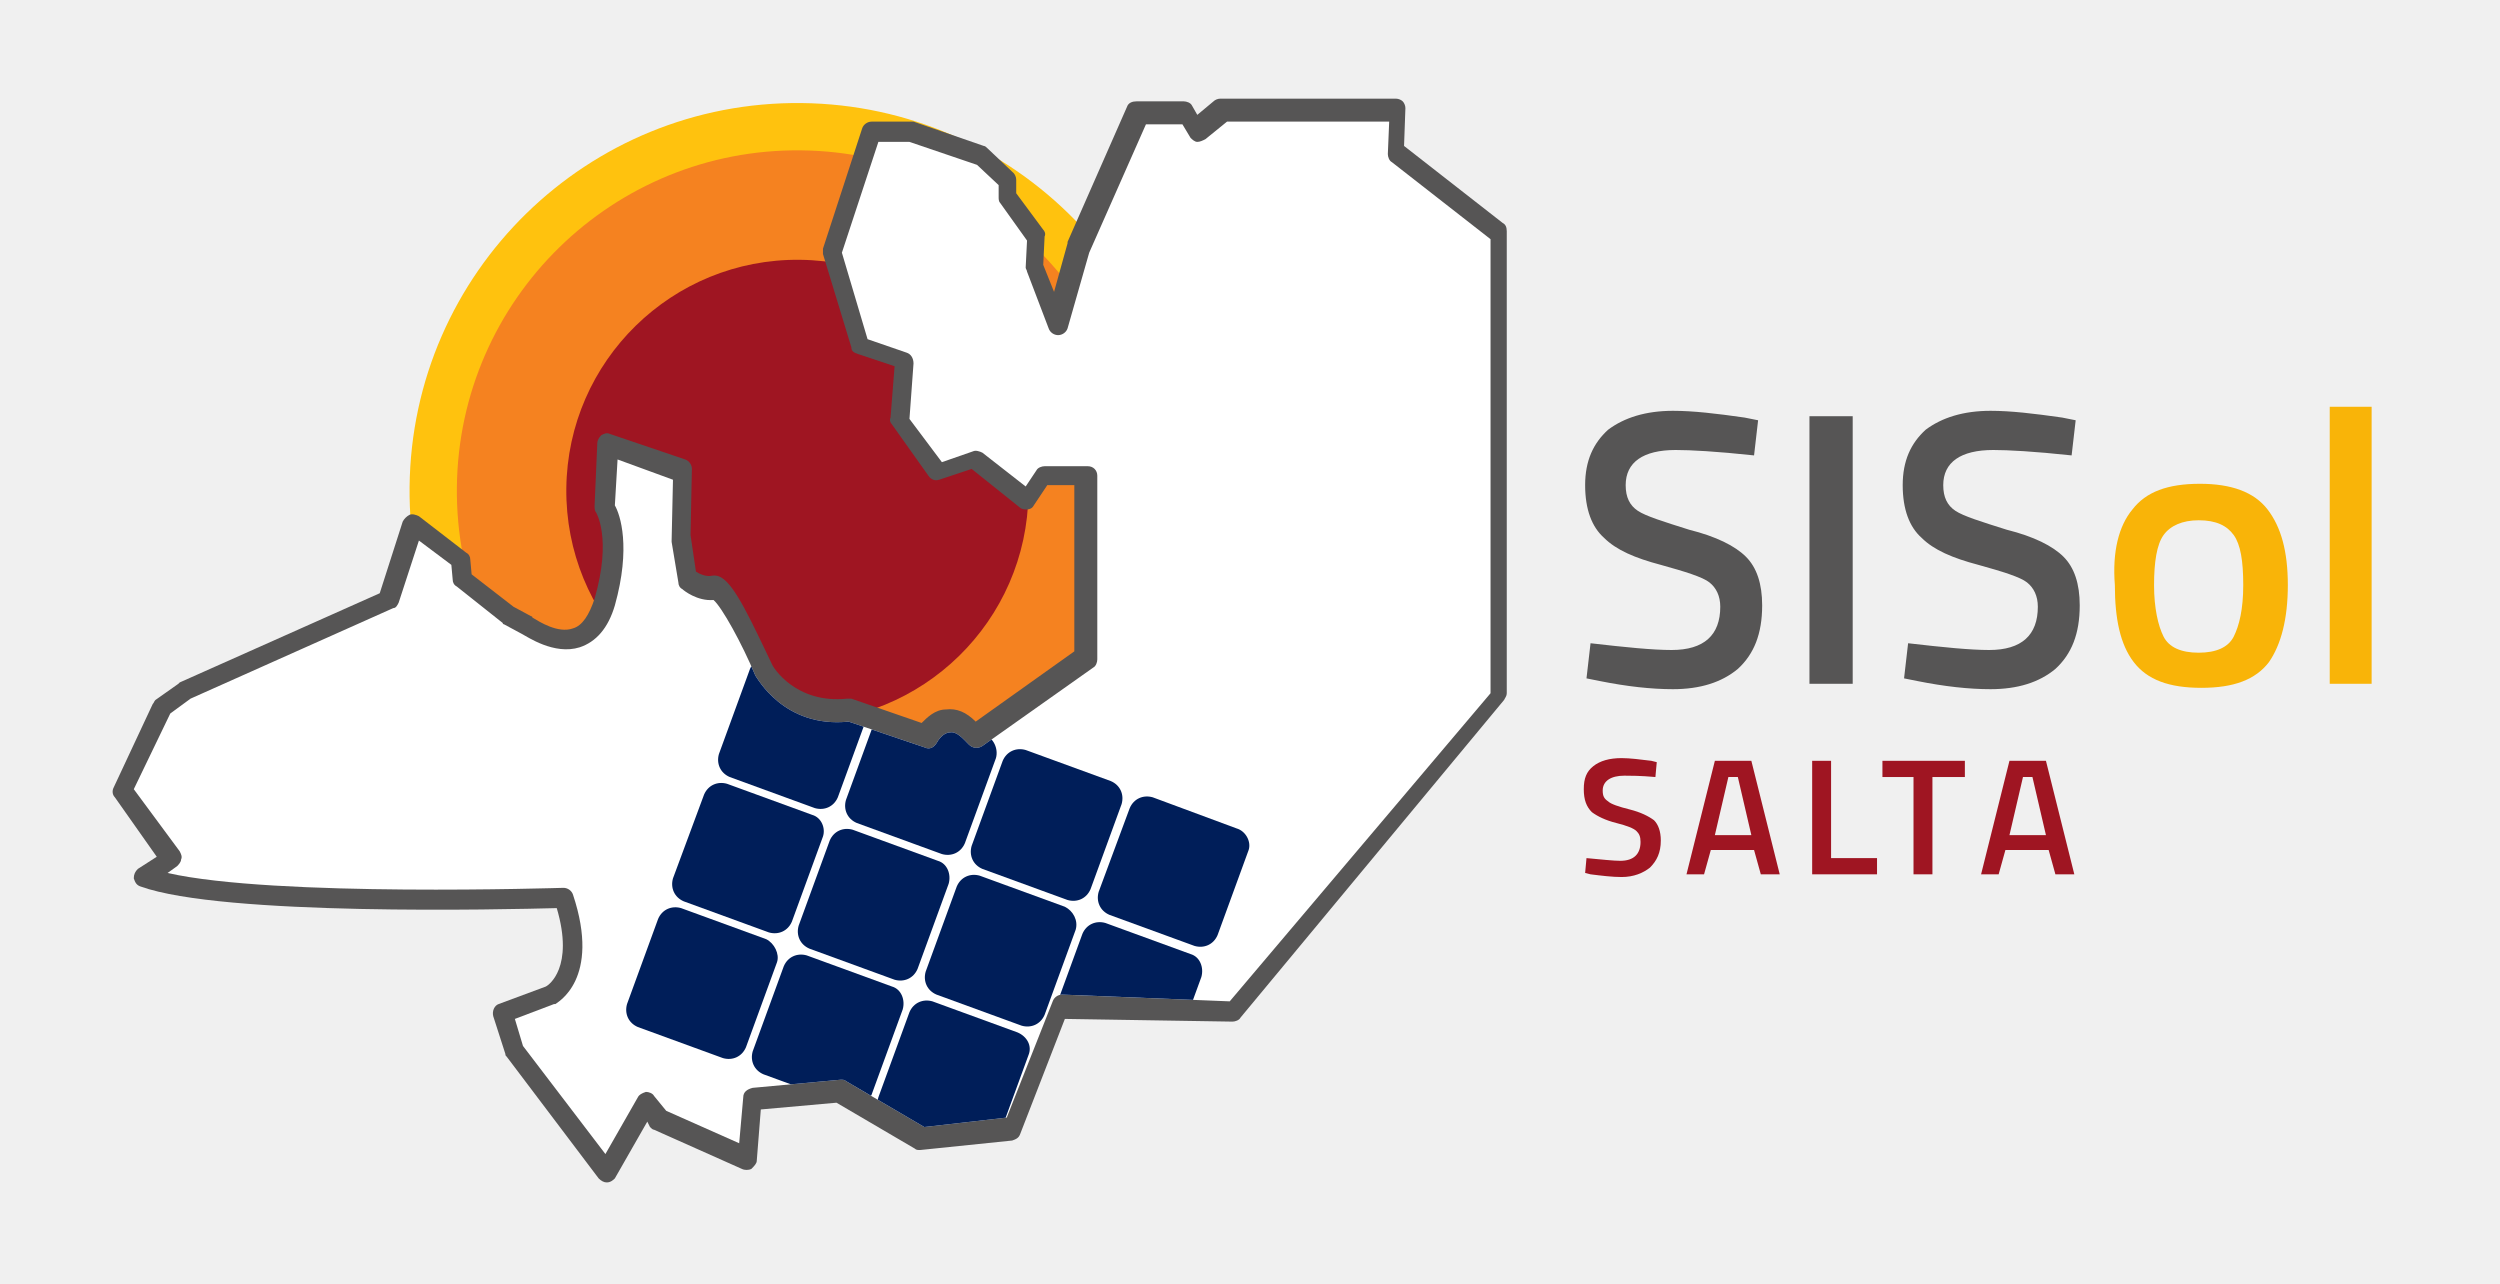
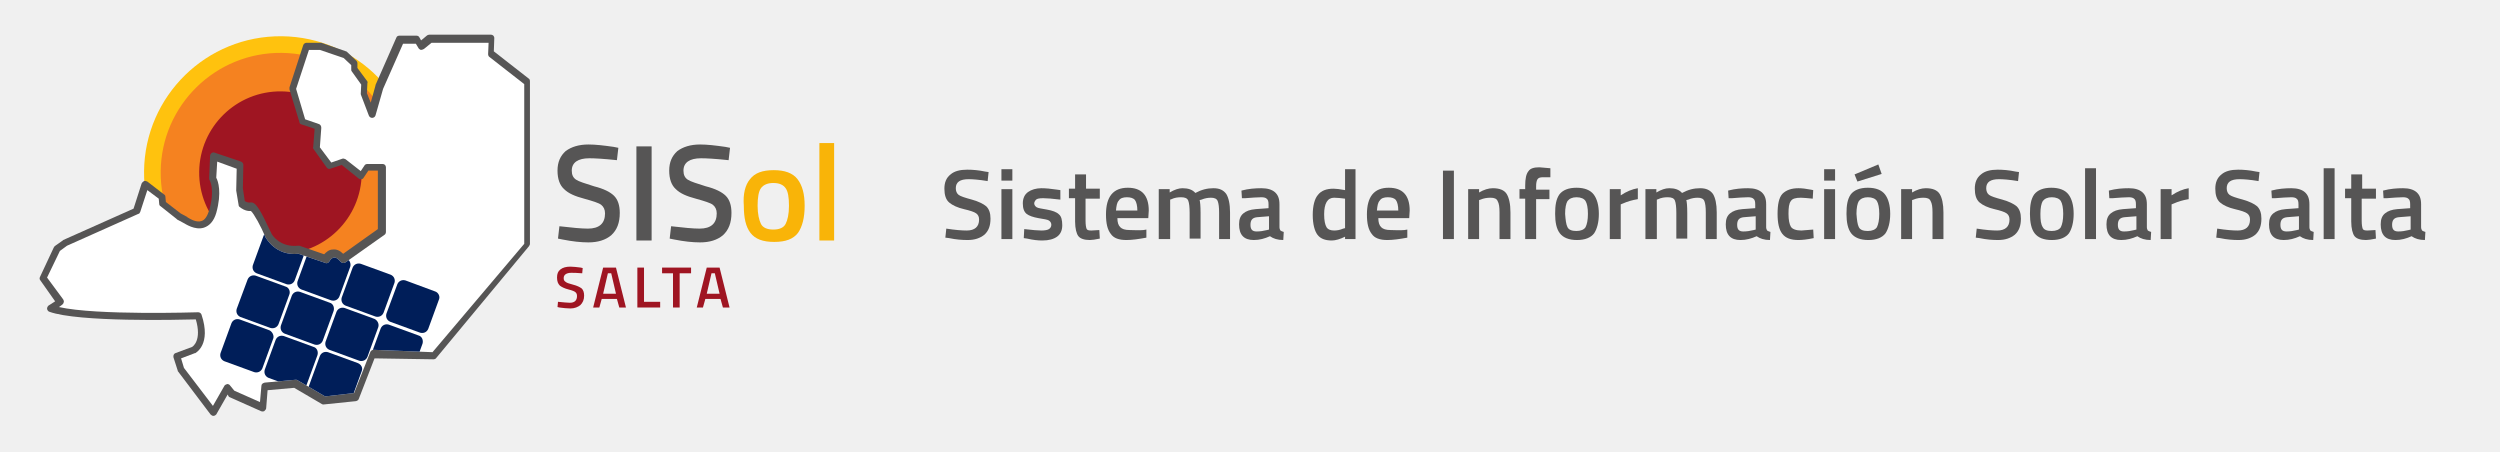
- <svg xmlns="http://www.w3.org/2000/svg" xmlns:xlink="http://www.w3.org/1999/xlink" version="1.1" id="Layer_1" x="0px" y="0px" viewBox="0 0 185 95" style="enable-background:new 0 0 185 95;" xml:space="preserve">
+ <svg xmlns="http://www.w3.org/2000/svg" xmlns:xlink="http://www.w3.org/1999/xlink" version="1.1" id="Layer_1" x="0px" y="0px" viewBox="0 0 526 95" style="enable-background:new 0 0 526 95;" xml:space="preserve">
  <g>
    <g>
      <g>
        <ellipse transform="matrix(1.097662e-002 -0.9999 0.9999 1.097662e-002 22.0623 94.9187)" style="fill:#FFC20E;" cx="59" cy="36.3" rx="28.7" ry="28.7" />
        <ellipse transform="matrix(1.097662e-002 -0.9999 0.9999 1.097662e-002 22.0623 94.9187)" style="fill:#F58220;" cx="59" cy="36.3" rx="25.2" ry="25.2" />
        <ellipse transform="matrix(1.097662e-002 -0.9999 0.9999 1.097662e-002 22.0623 94.9187)" style="fill:#9F1522;" cx="59" cy="36.3" rx="17.1" ry="17.1" />
      </g>
      <path style="fill:#565555;" d="M44.9,87.5c-0.2,0-0.4-0.1-0.6-0.3l-6.8-9c-0.1-0.1-0.1-0.1-0.1-0.2l-0.9-2.8    c-0.1-0.4,0.1-0.8,0.4-0.9l3.5-1.3c0.2-0.1,2.1-1.4,0.8-5.8c-3.8,0.1-24.7,0.6-30.8-1.6c-0.3-0.1-0.4-0.3-0.5-0.6    c0-0.3,0.1-0.5,0.3-0.7l1.4-0.9L8.5,59c-0.2-0.2-0.2-0.5-0.1-0.7l2.9-6.2c0.1-0.1,0.1-0.2,0.2-0.3l1.7-1.2c0,0,0.1-0.1,0.1-0.1    l14.8-6.6l1.7-5.3c0.1-0.2,0.3-0.4,0.5-0.5c0.2-0.1,0.5,0,0.7,0.1l3.5,2.7c0.2,0.1,0.3,0.3,0.3,0.5l0.1,1.1l3.1,2.4l1.3,0.7    c0,0,0.1,0,0.1,0.1c0.5,0.3,1.9,1.2,3,0.8c0.7-0.2,1.2-1,1.6-2.2c1.3-4.5,0.1-6.4,0.1-6.4c-0.1-0.1-0.1-0.3-0.1-0.5l0.2-4.6    c0-0.2,0.1-0.4,0.3-0.6c0.2-0.1,0.4-0.2,0.6-0.1l5.6,1.9c0.3,0.1,0.5,0.4,0.5,0.7l-0.1,4.9l0.4,2.7c0.3,0.2,0.8,0.4,1.2,0.3    c0.7-0.1,1.4,0.4,2.9,3.4c0.7,1.4,1.4,2.9,1.5,3.1c0.1,0.3,1.8,3,5.6,2.6c0.1,0,0.2,0,0.3,0l5.2,1.8c0.4-0.4,1-1,1.8-1    c0.8-0.1,1.5,0.2,2.2,0.9l7.3-5.2V35.9h-2l-1,1.5c-0.1,0.2-0.3,0.3-0.5,0.3c-0.2,0-0.4,0-0.6-0.2l-3.5-2.8l-2.4,0.8    c-0.3,0.1-0.6,0-0.8-0.3L66,31.4c-0.1-0.1-0.2-0.3-0.1-0.5l0.3-3.8l-2.7-0.9C63.2,26.1,63,26,63,25.7l-2.1-6.9c0-0.1,0-0.3,0-0.4    l2.9-8.9C63.9,9.2,64.2,9,64.5,9h2.9c0.1,0,0.2,0,0.2,0l5.2,1.8c0.1,0,0.2,0.1,0.3,0.2l1.9,1.8c0.1,0.1,0.2,0.3,0.2,0.5v1l2,2.7    c0.1,0.1,0.2,0.3,0.1,0.5l-0.1,2.1l0.8,2l1-3.6c0,0,0-0.1,0-0.1l4.4-10c0.1-0.3,0.4-0.4,0.7-0.4h3.5c0.2,0,0.5,0.1,0.6,0.3    l0.4,0.7l1.2-1c0.1-0.1,0.3-0.2,0.5-0.2h13c0.2,0,0.4,0.1,0.5,0.2c0.1,0.1,0.2,0.3,0.2,0.5l-0.1,2.8l7.3,5.7    c0.2,0.1,0.3,0.3,0.3,0.6v34.2c0,0.2-0.1,0.3-0.2,0.5L91.8,75.3c-0.1,0.2-0.4,0.3-0.6,0.3l-12.4-0.2l-3.3,8.5    c-0.1,0.3-0.3,0.4-0.6,0.5l-6.8,0.7c-0.2,0-0.3,0-0.4-0.1l-5.8-3.4l-5.6,0.5L56,85.9c0,0.2-0.2,0.4-0.4,0.6    c-0.2,0.1-0.5,0.1-0.7,0l-6.5-2.9c-0.1,0-0.2-0.1-0.3-0.2L47.9,83l-2.4,4.2C45.4,87.3,45.2,87.5,44.9,87.5    C44.9,87.5,44.9,87.5,44.9,87.5z" />
      <g>
        <defs>
          <path id="SVGID_7_" d="M38.7,77.4l6.1,8l2.4-4.2c0.1-0.2,0.3-0.3,0.6-0.4c0.2,0,0.5,0.1,0.6,0.3l0.9,1.1l5.4,2.4l0.3-3.4      c0-0.4,0.3-0.6,0.7-0.7l6.5-0.6c0.2,0,0.3,0,0.4,0.1l5.8,3.4l6.1-0.7l3.4-8.6c0.1-0.3,0.4-0.5,0.7-0.5c0,0,0,0,0,0L91,74.1      l19.3-22.8V17.7L103,12c-0.2-0.1-0.3-0.4-0.3-0.6l0.1-2.4h-12l-1.6,1.3c-0.2,0.1-0.4,0.2-0.6,0.2c-0.2,0-0.4-0.2-0.5-0.3l-0.6-1      h-2.7l-4.2,9.5l-1.6,5.6c-0.1,0.3-0.4,0.5-0.7,0.5c-0.3,0-0.6-0.2-0.7-0.5L76,20.1c0-0.1-0.1-0.2-0.1-0.3l0.1-2L74,15      c-0.1-0.1-0.1-0.3-0.1-0.4v-0.9l-1.6-1.5l-5-1.7H65l-2.7,8.2l1.9,6.4l2.9,1c0.3,0.1,0.5,0.4,0.5,0.8l-0.3,4.1l2.4,3.2l2.3-0.8      c0.2-0.1,0.5,0,0.7,0.1l3.2,2.5l0.8-1.2c0.1-0.2,0.4-0.3,0.6-0.3h3.2c0.4,0,0.7,0.3,0.7,0.7v13.6c0,0.2-0.1,0.5-0.3,0.6      l-8.2,5.8c-0.3,0.2-0.7,0.2-1-0.1c-0.4-0.4-0.9-1-1.4-0.9c-0.5,0-0.9,0.6-1,0.8c-0.2,0.3-0.5,0.5-0.9,0.3l-5.6-1.9      C58,53.9,56,50.1,55.9,50c0,0,0,0,0,0c-1-2.4-2.5-5.1-3.1-5.6c-1.2,0.1-2.2-0.7-2.3-0.8c-0.2-0.1-0.3-0.3-0.3-0.5l-0.5-3      c0,0,0-0.1,0-0.1l0.1-4.5L45.7,34l-0.2,3.4c0.4,0.7,1.2,3.1,0,7.4c-0.5,1.7-1.4,2.7-2.6,3.1c-1.9,0.6-3.9-0.8-4.3-1l-1.3-0.7      c0,0-0.1,0-0.1-0.1l-3.4-2.7c-0.2-0.1-0.3-0.3-0.3-0.5l-0.1-1.1L31,40l-1.5,4.6c-0.1,0.2-0.2,0.4-0.4,0.4l-15,6.7l-1.5,1.1      l-2.7,5.6l3.4,4.6c0.1,0.2,0.2,0.4,0.1,0.6c0,0.2-0.2,0.4-0.3,0.5l-0.7,0.5c7.9,1.8,29.1,1.1,29.3,1.1c0.3,0,0.6,0.2,0.7,0.5      c2.1,6.3-1.2,8-1.3,8.1c0,0,0,0-0.1,0l-2.9,1.1L38.7,77.4z" />
        </defs>
        <clipPath id="SVGID_2_">
          <use xlink:href="#SVGID_7_" style="overflow:visible;" />
        </clipPath>
        <rect x="0.8" y="6.9" style="clip-path:url(#SVGID_2_);fill:#FFFFFF;" width="126.4" height="95.1" />
        <g style="clip-path:url(#SVGID_2_);">
          <path style="fill:#001E59;" d="M63.5,51l-6.3-2.3c-0.7-0.2-1.4,0.1-1.7,0.8l-2.3,6.3c-0.2,0.7,0.1,1.4,0.8,1.7l6.3,2.3      c0.7,0.2,1.4-0.1,1.7-0.8l2.3-6.3C64.5,52,64.2,51.2,63.5,51z" />
          <path style="fill:#001E59;" d="M72.9,54.4l-6.3-2.3c-0.7-0.2-1.4,0.1-1.7,0.8l-2.3,6.3c-0.2,0.7,0.1,1.4,0.8,1.7l6.3,2.3      c0.7,0.2,1.4-0.1,1.7-0.8l2.3-6.3C73.9,55.4,73.5,54.6,72.9,54.4z" />
          <path style="fill:#001E59;" d="M82.2,57.8l-6.3-2.3c-0.7-0.2-1.4,0.1-1.7,0.8l-2.3,6.3c-0.2,0.7,0.1,1.4,0.8,1.7l6.3,2.3      c0.7,0.2,1.4-0.1,1.7-0.8l2.3-6.3C83.2,58.8,82.9,58.1,82.2,57.8z" />
          <path style="fill:#001E59;" d="M91.5,61.3L85.3,59c-0.7-0.2-1.4,0.1-1.7,0.8L81.3,66c-0.2,0.7,0.1,1.4,0.8,1.7l6.3,2.3      c0.7,0.2,1.4-0.1,1.7-0.8l2.3-6.3C92.6,62.3,92.2,61.5,91.5,61.3z" />
          <path style="fill:#001E59;" d="M60.1,60.3l-6.3-2.3c-0.7-0.2-1.4,0.1-1.7,0.8L49.8,65c-0.2,0.7,0.1,1.4,0.8,1.7l6.3,2.3      c0.7,0.2,1.4-0.1,1.7-0.8l2.3-6.3C61.1,61.3,60.8,60.5,60.1,60.3z" />
          <path style="fill:#001E59;" d="M69.4,63.7l-6.3-2.3c-0.7-0.2-1.4,0.1-1.7,0.8l-2.3,6.3c-0.2,0.7,0.1,1.4,0.8,1.7l6.3,2.3      c0.7,0.2,1.4-0.1,1.7-0.8l2.3-6.3C70.4,64.7,70.1,63.9,69.4,63.7z" />
          <path style="fill:#001E59;" d="M78.8,67.1l-6.3-2.3c-0.7-0.2-1.4,0.1-1.7,0.8l-2.3,6.3c-0.2,0.7,0.1,1.4,0.8,1.7l6.3,2.3      c0.7,0.2,1.4-0.1,1.7-0.8l2.3-6.3C79.8,68.1,79.4,67.4,78.8,67.1z" />
          <path style="fill:#001E59;" d="M88.1,70.6l-6.3-2.3c-0.7-0.2-1.4,0.1-1.7,0.8l-2.3,6.3c-0.2,0.7,0.1,1.4,0.8,1.7l6.3,2.3      c0.7,0.2,1.4-0.1,1.7-0.8l2.3-6.3C89.1,71.6,88.8,70.8,88.1,70.6z" />
          <path style="fill:#001E59;" d="M56.7,69.5l-6.3-2.3c-0.7-0.2-1.4,0.1-1.7,0.8l-2.3,6.3c-0.2,0.7,0.1,1.4,0.8,1.7l6.3,2.3      c0.7,0.2,1.4-0.1,1.7-0.8l2.3-6.3C57.7,70.6,57.3,69.8,56.7,69.5z" />
          <path style="fill:#001E59;" d="M66,73l-6.3-2.3c-0.7-0.2-1.4,0.1-1.7,0.8l-2.3,6.3c-0.2,0.7,0.1,1.4,0.8,1.7l6.3,2.3      c0.7,0.2,1.4-0.1,1.7-0.8l2.3-6.3C67,74,66.7,73.2,66,73z" />
          <path style="fill:#001E59;" d="M75.3,76.4l-6.3-2.3c-0.7-0.2-1.4,0.1-1.7,0.8l-2.3,6.3c-0.2,0.7,0.1,1.4,0.8,1.7l6.3,2.3      c0.7,0.2,1.4-0.1,1.7-0.8l2.3-6.3C76.4,77.4,76,76.7,75.3,76.4z" />
          <path style="fill:#001E59;" d="M84.7,79.9l-6.3-2.3c-0.7-0.2-1.4,0.1-1.7,0.8l-2.3,6.3c-0.2,0.7,0.1,1.4,0.8,1.7l6.3,2.3      c0.7,0.2,1.4-0.1,1.7-0.8l2.3-6.3C85.7,80.9,85.4,80.1,84.7,79.9z" />
        </g>
      </g>
    </g>
    <g>
      <g>
        <g>
          <path style="fill:#565555;" d="M124,33.3c-2.4,0-3.7,0.9-3.7,2.6c0,0.9,0.3,1.5,0.9,1.9c0.6,0.4,1.9,0.8,3.8,1.4      c2,0.5,3.4,1.2,4.2,2c0.8,0.8,1.2,2,1.2,3.6c0,2.1-0.6,3.6-1.8,4.7c-1.2,1-2.8,1.5-4.8,1.5c-1.6,0-3.4-0.2-5.4-0.6l-1-0.2      l0.3-2.6c2.6,0.3,4.6,0.5,6,0.5c2.4,0,3.6-1.1,3.6-3.2c0-0.8-0.3-1.4-0.8-1.8c-0.5-0.4-1.8-0.8-3.6-1.3c-1.9-0.5-3.3-1.1-4.2-2      c-0.9-0.8-1.4-2.1-1.4-3.9c0-1.8,0.6-3.1,1.7-4.1c1.2-0.9,2.8-1.4,4.8-1.4c1.5,0,3.2,0.2,5.3,0.5l1,0.2l-0.3,2.6      C127,33.4,125.1,33.3,124,33.3z" />
          <path style="fill:#565555;" d="M133.9,50.6V30.8h3.2v19.8H133.9z" />
          <path style="fill:#565555;" d="M147.5,33.3c-2.4,0-3.7,0.9-3.7,2.6c0,0.9,0.3,1.5,0.9,1.9c0.6,0.4,1.9,0.8,3.8,1.4      c2,0.5,3.4,1.2,4.2,2c0.8,0.8,1.2,2,1.2,3.6c0,2.1-0.6,3.6-1.8,4.7c-1.2,1-2.8,1.5-4.8,1.5c-1.6,0-3.4-0.2-5.4-0.6l-1-0.2      l0.3-2.6c2.6,0.3,4.6,0.5,6,0.5c2.4,0,3.6-1.1,3.6-3.2c0-0.8-0.3-1.4-0.8-1.8c-0.5-0.4-1.8-0.8-3.6-1.3c-1.9-0.5-3.3-1.1-4.2-2      c-0.9-0.8-1.4-2.1-1.4-3.9c0-1.8,0.6-3.1,1.7-4.1c1.2-0.9,2.8-1.4,4.8-1.4c1.5,0,3.2,0.2,5.3,0.5l1,0.2l-0.3,2.6      C150.5,33.4,148.6,33.3,147.5,33.3z" />
          <path style="fill:#F9B408;" d="M157.8,37.7c1-1.3,2.6-1.9,5-1.9c2.3,0,4,0.6,5,1.9c1,1.3,1.5,3.1,1.5,5.6c0,2.5-0.5,4.4-1.4,5.7      c-1,1.3-2.6,1.9-5,1.9s-4-0.6-5-1.9c-1-1.3-1.4-3.2-1.4-5.7C156.3,40.8,156.8,38.9,157.8,37.7z M160.1,47.1      c0.4,0.8,1.3,1.2,2.6,1.2c1.3,0,2.2-0.4,2.6-1.2c0.4-0.8,0.7-2,0.7-3.8c0-1.8-0.2-3-0.7-3.7c-0.5-0.7-1.3-1.1-2.6-1.1      c-1.2,0-2.1,0.4-2.6,1.1c-0.5,0.7-0.7,2-0.7,3.7C159.4,45,159.7,46.3,160.1,47.1z" />
          <path style="fill:#F9B408;" d="M172.4,50.6V30.1h3.1v20.5H172.4z" />
        </g>
      </g>
      <g>
        <path style="fill:#9F1522;" d="M120.2,57.4c-1,0-1.6,0.4-1.6,1.1c0,0.4,0.1,0.6,0.4,0.8c0.2,0.2,0.8,0.4,1.6,0.6     c0.8,0.2,1.4,0.5,1.8,0.8c0.3,0.3,0.5,0.8,0.5,1.5c0,0.9-0.3,1.5-0.8,2c-0.5,0.4-1.2,0.7-2.1,0.7c-0.7,0-1.5-0.1-2.3-0.2     l-0.4-0.1l0.1-1.1c1.1,0.1,2,0.2,2.5,0.2c1,0,1.5-0.5,1.5-1.4c0-0.4-0.1-0.6-0.3-0.8c-0.2-0.2-0.7-0.4-1.5-0.6     c-0.8-0.2-1.4-0.5-1.8-0.8c-0.4-0.4-0.6-0.9-0.6-1.7s0.2-1.3,0.7-1.7c0.5-0.4,1.2-0.6,2.1-0.6c0.6,0,1.4,0.1,2.2,0.2l0.4,0.1     l-0.1,1.1C121.4,57.4,120.6,57.4,120.2,57.4z" />
        <path style="fill:#9F1522;" d="M124.8,64.7l2.1-8.4h2.7l2.1,8.4h-1.4l-0.5-1.8h-3.2l-0.5,1.8H124.8z M127.9,57.5l-1,4.3h2.7     l-1-4.3H127.9z" />
        <path style="fill:#9F1522;" d="M138.8,64.7h-4.7v-8.4h1.4v7.2h3.4V64.7z" />
        <path style="fill:#9F1522;" d="M139.3,57.5v-1.2h6.1v1.2h-2.4v7.2h-1.4v-7.2H139.3z" />
        <path style="fill:#9F1522;" d="M146.6,64.7l2.1-8.4h2.7l2.1,8.4h-1.4l-0.5-1.8h-3.2l-0.5,1.8H146.6z M149.7,57.5l-1,4.3h2.7     l-1-4.3H149.7z" />
      </g>
    </g>
  </g>
+   <g>
+     <path style="fill:#565555;" d="M203.8,37.7c-1.8,0-2.7,0.6-2.7,1.9c0,0.6,0.2,1.1,0.6,1.4c0.4,0.3,1.3,0.6,2.8,1   c1.4,0.4,2.4,0.9,3,1.4c0.6,0.6,0.9,1.4,0.9,2.6c0,1.5-0.4,2.6-1.3,3.4c-0.9,0.7-2,1.1-3.5,1.1c-1.2,0-2.5-0.1-3.9-0.4l-0.8-0.1   l0.2-1.9c1.9,0.3,3.3,0.4,4.3,0.4c1.7,0,2.6-0.8,2.6-2.3c0-0.6-0.2-1-0.6-1.3c-0.4-0.3-1.3-0.6-2.6-0.9s-2.4-0.8-3.1-1.4   c-0.7-0.6-1-1.6-1-2.9c0-1.3,0.4-2.3,1.3-3c0.8-0.7,2-1,3.5-1c1.1,0,2.4,0.1,3.8,0.4l0.7,0.1l-0.2,1.9   C206,37.8,204.6,37.7,203.8,37.7z" />
+     <path style="fill:#565555;" d="M210.7,38v-2.4h2.3V38H210.7z M210.7,50.3V39.8h2.3v10.5H210.7z" />
+     <path style="fill:#565555;" d="M223.1,42c-1.7-0.2-2.8-0.3-3.6-0.3s-1.3,0.1-1.5,0.3s-0.4,0.5-0.4,0.8s0.2,0.6,0.5,0.8   c0.3,0.2,1.1,0.3,2.2,0.5s2,0.5,2.5,1c0.5,0.4,0.7,1.2,0.7,2.3c0,1.1-0.4,1.9-1.1,2.4c-0.7,0.5-1.7,0.8-3.1,0.8   c-0.9,0-1.9-0.1-3.2-0.4l-0.7-0.1l0.1-1.9c1.7,0.2,2.9,0.3,3.6,0.3s1.3-0.1,1.6-0.3c0.3-0.2,0.5-0.5,0.5-0.9s-0.2-0.7-0.5-0.9   c-0.3-0.2-1-0.3-2.2-0.5c-1.1-0.2-2-0.5-2.5-0.9s-0.8-1.1-0.8-2.2c0-1.1,0.4-1.9,1.1-2.4c0.7-0.5,1.7-0.8,2.8-0.8   c0.9,0,2,0.1,3.3,0.3l0.7,0.1L223.1,42z" />
+     <path style="fill:#565555;" d="M231.3,41.8h-2.9v4.6c0,0.9,0.1,1.4,0.2,1.7s0.4,0.4,1,0.4l1.7-0.1l0.1,1.8   c-0.9,0.2-1.7,0.3-2.1,0.3c-1.2,0-2-0.3-2.4-0.8c-0.4-0.5-0.7-1.6-0.7-3.1v-4.9h-1.3v-2h1.3v-3h2.3v3h2.9V41.8z" />
+     <path style="fill:#565555;" d="M240.6,48.4l0.6-0.1l0,1.7c-1.6,0.3-3,0.5-4.2,0.5c-1.6,0-2.7-0.4-3.3-1.3c-0.7-0.9-1-2.2-1-4.1   c0-3.7,1.5-5.6,4.6-5.6c2.9,0,4.4,1.6,4.4,4.8l-0.1,1.6h-6.5c0,0.9,0.2,1.5,0.6,1.9c0.4,0.4,1,0.6,2,0.6S239.6,48.5,240.6,48.4z    M239.3,44.3c0-1-0.2-1.8-0.5-2.2c-0.3-0.4-0.9-0.6-1.7-0.6c-0.8,0-1.4,0.2-1.7,0.7c-0.4,0.4-0.5,1.1-0.6,2.1H239.3z" />
+     <path style="fill:#565555;" d="M246.1,50.3h-2.3V39.8h2.3v0.7c1-0.6,1.9-0.9,2.7-0.9c1.2,0,2.1,0.3,2.7,1c1.3-0.7,2.5-1,3.8-1   c1.3,0,2.1,0.4,2.7,1.2c0.5,0.8,0.8,2.1,0.8,3.9v5.6h-2.3v-5.6c0-1.1-0.1-1.9-0.3-2.4c-0.2-0.5-0.7-0.7-1.4-0.7   c-0.6,0-1.3,0.1-2,0.4l-0.4,0.1c0.1,0.3,0.2,1.2,0.2,2.7v5.4h-2.3v-5.4c0-1.2-0.1-2.1-0.3-2.6c-0.2-0.5-0.7-0.7-1.5-0.7   c-0.7,0-1.4,0.1-2,0.4l-0.3,0.1V50.3z" />
+     <path style="fill:#565555;" d="M269.2,43v4.8c0,0.3,0.1,0.5,0.2,0.7c0.1,0.1,0.4,0.2,0.7,0.3l-0.1,1.7c-1.2,0-2.1-0.3-2.8-0.8   c-1.1,0.5-2.2,0.8-3.4,0.8c-2.1,0-3.1-1.1-3.1-3.3c0-1.1,0.3-1.8,0.9-2.3c0.6-0.5,1.4-0.8,2.6-0.9l2.7-0.2V43c0-0.6-0.1-1-0.4-1.2   c-0.2-0.2-0.6-0.3-1.1-0.3c-0.9,0-2,0.1-3.4,0.2l-0.7,0l-0.1-1.6c1.5-0.4,2.9-0.5,4.2-0.5c1.3,0,2.2,0.3,2.8,0.8   C268.9,41,269.2,41.8,269.2,43z M264.5,45.7c-1,0.1-1.4,0.6-1.4,1.6s0.4,1.4,1.3,1.4c0.7,0,1.4-0.1,2.2-0.3l0.4-0.1v-2.8   L264.5,45.7z" />
+     <path style="fill:#565555;" d="M285.2,35.4v14.9H283v-0.5c-1,0.5-2,0.8-2.8,0.8c-1.4,0-2.4-0.4-3-1.2s-1-2.2-1-4.2   c0-1.9,0.4-3.4,1.1-4.2c0.7-0.9,1.8-1.3,3.3-1.3c0.5,0,1.3,0.1,2.4,0.3v-4.4H285.2z M282.6,48.1l0.4-0.1v-6.2   c-0.8-0.1-1.6-0.2-2.3-0.2c-1.4,0-2.1,1.2-2.1,3.5c0,1.3,0.2,2.2,0.5,2.7s0.9,0.7,1.6,0.7C281.3,48.5,281.9,48.4,282.6,48.1z" />
+     <path style="fill:#565555;" d="M295.5,48.4l0.6-0.1l0,1.7c-1.6,0.3-3,0.5-4.2,0.5c-1.6,0-2.7-0.4-3.3-1.3c-0.7-0.9-1-2.2-1-4.1   c0-3.7,1.5-5.6,4.6-5.6c2.9,0,4.4,1.6,4.4,4.8l-0.1,1.6h-6.5c0,0.9,0.2,1.5,0.6,1.9c0.4,0.4,1,0.6,2,0.6S294.4,48.5,295.5,48.4z    M294.2,44.3c0-1-0.2-1.8-0.5-2.2c-0.3-0.4-0.9-0.6-1.7-0.6c-0.8,0-1.4,0.2-1.7,0.7c-0.4,0.4-0.5,1.1-0.6,2.1H294.2z" />
+     <path style="fill:#565555;" d="M303.6,50.3V35.9h2.3v14.4H303.6z" />
+     <path style="fill:#565555;" d="M311.2,50.3h-2.3V39.8h2.3v0.7c1-0.6,2-0.9,2.9-0.9c1.4,0,2.4,0.4,2.9,1.2c0.5,0.8,0.8,2.1,0.8,3.9   v5.6h-2.3v-5.6c0-1.1-0.1-1.9-0.4-2.4c-0.2-0.5-0.7-0.7-1.5-0.7c-0.7,0-1.4,0.1-2.1,0.4l-0.3,0.1V50.3z" />
+     <path style="fill:#565555;" d="M323.2,41.8v8.5h-2.3v-8.5h-1.2v-2h1.2v-0.7c0-1.5,0.2-2.5,0.7-3.1c0.4-0.6,1.2-0.8,2.3-0.8l2.3,0.2   l0,1.9c-0.7,0-1.3,0-1.7,0s-0.8,0.1-1,0.4c-0.2,0.3-0.3,0.8-0.3,1.5v0.7h2.8v2H323.2z" />
+     <path style="fill:#565555;" d="M328.1,40.9c0.7-0.9,1.9-1.4,3.6-1.4c1.7,0,2.9,0.5,3.6,1.4c0.7,0.9,1.1,2.3,1.1,4.1s-0.4,3.2-1,4.1   c-0.7,0.9-1.9,1.4-3.6,1.4c-1.7,0-2.9-0.5-3.6-1.4c-0.7-0.9-1-2.3-1-4.1S327.4,41.9,328.1,40.9z M329.8,47.8c0.3,0.6,1,0.8,1.9,0.8   c0.9,0,1.6-0.3,1.9-0.8c0.3-0.6,0.5-1.5,0.5-2.8c0-1.3-0.2-2.2-0.5-2.7c-0.3-0.5-1-0.8-1.9-0.8c-0.9,0-1.5,0.3-1.9,0.8   c-0.3,0.5-0.5,1.4-0.5,2.7C329.4,46.3,329.5,47.2,329.8,47.8z" />
+     <path style="fill:#565555;" d="M338.7,50.3V39.8h2.3v1.3c1.2-0.8,2.4-1.3,3.6-1.5v2.3c-1.2,0.2-2.2,0.5-3.1,0.9L341,43v7.3H338.7z" />
+     <path style="fill:#565555;" d="M348.5,50.3h-2.3V39.8h2.3v0.7c1-0.6,1.9-0.9,2.7-0.9c1.2,0,2.1,0.3,2.7,1c1.3-0.7,2.5-1,3.8-1   c1.3,0,2.1,0.4,2.7,1.2c0.5,0.8,0.8,2.1,0.8,3.9v5.6h-2.3v-5.6c0-1.1-0.1-1.9-0.3-2.4c-0.2-0.5-0.7-0.7-1.4-0.7   c-0.6,0-1.3,0.1-2,0.4l-0.4,0.1c0.1,0.3,0.2,1.2,0.2,2.7v5.4h-2.3v-5.4c0-1.2-0.1-2.1-0.3-2.6c-0.2-0.5-0.7-0.7-1.5-0.7   c-0.7,0-1.4,0.1-2,0.4l-0.3,0.1V50.3z" />
+     <path style="fill:#565555;" d="M371.6,43v4.8c0,0.3,0.1,0.5,0.2,0.7c0.1,0.1,0.4,0.2,0.7,0.3l-0.1,1.7c-1.2,0-2.1-0.3-2.8-0.8   c-1.1,0.5-2.2,0.8-3.4,0.8c-2.1,0-3.1-1.1-3.1-3.3c0-1.1,0.3-1.8,0.9-2.3c0.6-0.5,1.4-0.8,2.6-0.9l2.7-0.2V43c0-0.6-0.1-1-0.4-1.2   c-0.2-0.2-0.6-0.3-1.1-0.3c-0.9,0-2,0.1-3.4,0.2l-0.7,0l-0.1-1.6c1.5-0.4,2.9-0.5,4.2-0.5c1.3,0,2.2,0.3,2.8,0.8   C371.3,41,371.6,41.8,371.6,43z M366.9,45.7c-1,0.1-1.4,0.6-1.4,1.6s0.4,1.4,1.3,1.4c0.7,0,1.4-0.1,2.2-0.3l0.4-0.1v-2.8   L366.9,45.7z" />
+     <path style="fill:#565555;" d="M378.4,39.6c0.7,0,1.6,0.1,2.6,0.3l0.5,0.1l-0.1,1.8c-1.1-0.1-1.9-0.2-2.5-0.2   c-1.1,0-1.8,0.2-2.1,0.7c-0.4,0.5-0.5,1.4-0.5,2.7c0,1.3,0.2,2.2,0.5,2.7s1.1,0.8,2.2,0.8l2.5-0.2l0.1,1.8   c-1.4,0.3-2.5,0.4-3.2,0.4c-1.6,0-2.7-0.4-3.4-1.3c-0.7-0.9-1-2.3-1-4.2c0-2,0.3-3.4,1-4.2C375.8,40,376.9,39.6,378.4,39.6z" />
+     <path style="fill:#565555;" d="M383.8,38v-2.4h2.3V38H383.8z M383.8,50.3V39.8h2.3v10.5H383.8z" />
+     <path style="fill:#565555;" d="M389.4,40.9c0.7-0.9,1.9-1.4,3.6-1.4c1.7,0,2.9,0.5,3.6,1.4c0.7,0.9,1.1,2.3,1.1,4.1s-0.4,3.2-1,4.1   c-0.7,0.9-1.9,1.4-3.6,1.4c-1.7,0-2.9-0.5-3.6-1.4c-0.7-0.9-1-2.3-1-4.1S388.7,41.9,389.4,40.9z M390.2,36.7l5-2.1l0.7,2l-5.1,1.6   L390.2,36.7z M391.1,47.8c0.3,0.6,1,0.8,1.9,0.8c0.9,0,1.6-0.3,1.9-0.8c0.3-0.6,0.5-1.5,0.5-2.8c0-1.3-0.2-2.2-0.5-2.7   c-0.3-0.5-1-0.8-1.9-0.8c-0.9,0-1.5,0.3-1.9,0.8c-0.3,0.5-0.5,1.4-0.5,2.7C390.7,46.3,390.8,47.2,391.1,47.8z" />
+     <path style="fill:#565555;" d="M402.3,50.3H400V39.8h2.3v0.7c1-0.6,2-0.9,2.9-0.9c1.4,0,2.4,0.4,2.9,1.2c0.5,0.8,0.8,2.1,0.8,3.9   v5.6h-2.3v-5.6c0-1.1-0.1-1.9-0.4-2.4c-0.2-0.5-0.7-0.7-1.5-0.7c-0.7,0-1.4,0.1-2.1,0.4l-0.3,0.1V50.3z" />
+     <path style="fill:#565555;" d="M420.6,37.7c-1.8,0-2.7,0.6-2.7,1.9c0,0.6,0.2,1.1,0.6,1.4c0.4,0.3,1.3,0.6,2.8,1   c1.4,0.4,2.4,0.9,3,1.4c0.6,0.6,0.9,1.4,0.9,2.6c0,1.5-0.4,2.6-1.3,3.4c-0.9,0.7-2,1.1-3.5,1.1c-1.2,0-2.5-0.1-3.9-0.4l-0.8-0.1   l0.2-1.9c1.9,0.3,3.3,0.4,4.3,0.4c1.7,0,2.6-0.8,2.6-2.3c0-0.6-0.2-1-0.6-1.3c-0.4-0.3-1.3-0.6-2.6-0.9s-2.4-0.8-3.1-1.4   c-0.7-0.6-1-1.6-1-2.9c0-1.3,0.4-2.3,1.3-3c0.8-0.7,2-1,3.5-1c1.1,0,2.4,0.1,3.8,0.4l0.7,0.1l-0.2,1.9   C422.8,37.8,421.4,37.7,420.6,37.7z" />
+     <path style="fill:#565555;" d="M428,40.9c0.7-0.9,1.9-1.4,3.6-1.4c1.7,0,2.9,0.5,3.6,1.4c0.7,0.9,1.1,2.3,1.1,4.1s-0.4,3.2-1,4.1   c-0.7,0.9-1.9,1.4-3.6,1.4c-1.7,0-2.9-0.5-3.6-1.4c-0.7-0.9-1-2.3-1-4.1S427.3,41.9,428,40.9z M429.8,47.8c0.3,0.6,1,0.8,1.9,0.8   c0.9,0,1.6-0.3,1.9-0.8c0.3-0.6,0.5-1.5,0.5-2.8c0-1.3-0.2-2.2-0.5-2.7c-0.3-0.5-1-0.8-1.9-0.8c-0.9,0-1.5,0.3-1.9,0.8   c-0.3,0.5-0.5,1.4-0.5,2.7C429.3,46.3,429.4,47.2,429.8,47.8z" />
+     <path style="fill:#565555;" d="M438.7,50.3V35.4h2.3v14.9H438.7z" />
+     <path style="fill:#565555;" d="M451.7,43v4.8c0,0.3,0.1,0.5,0.2,0.7c0.1,0.1,0.4,0.2,0.7,0.3l-0.1,1.7c-1.2,0-2.1-0.3-2.8-0.8   c-1.1,0.5-2.2,0.8-3.4,0.8c-2.1,0-3.1-1.1-3.1-3.3c0-1.1,0.3-1.8,0.9-2.3c0.6-0.5,1.4-0.8,2.6-0.9l2.7-0.2V43c0-0.6-0.1-1-0.4-1.2   c-0.2-0.2-0.6-0.3-1.1-0.3c-0.9,0-2,0.1-3.4,0.2l-0.7,0l-0.1-1.6c1.5-0.4,2.9-0.5,4.2-0.5c1.3,0,2.2,0.3,2.8,0.8   C451.4,41,451.7,41.8,451.7,43z M447,45.7c-1,0.1-1.4,0.6-1.4,1.6s0.4,1.4,1.3,1.4c0.7,0,1.4-0.1,2.2-0.3l0.4-0.1v-2.8L447,45.7z" />
+     <path style="fill:#565555;" d="M454.6,50.3V39.8h2.3v1.3c1.2-0.8,2.4-1.3,3.6-1.5v2.3c-1.2,0.2-2.2,0.5-3.1,0.9l-0.5,0.2v7.3H454.6   z" />
+     <path style="fill:#565555;" d="M471.2,37.7c-1.8,0-2.7,0.6-2.7,1.9c0,0.6,0.2,1.1,0.6,1.4c0.4,0.3,1.3,0.6,2.8,1   c1.4,0.4,2.4,0.9,3,1.4c0.6,0.6,0.9,1.4,0.9,2.6c0,1.5-0.4,2.6-1.3,3.4c-0.9,0.7-2,1.1-3.5,1.1c-1.2,0-2.5-0.1-3.9-0.4l-0.8-0.1   l0.2-1.9c1.9,0.3,3.3,0.4,4.3,0.4c1.7,0,2.6-0.8,2.6-2.3c0-0.6-0.2-1-0.6-1.3c-0.4-0.3-1.3-0.6-2.6-0.9s-2.4-0.8-3.1-1.4   c-0.7-0.6-1-1.6-1-2.9c0-1.3,0.4-2.3,1.3-3c0.8-0.7,2-1,3.5-1c1.1,0,2.4,0.1,3.8,0.4l0.7,0.1l-0.2,1.9   C473.4,37.8,472.1,37.7,471.2,37.7z" />
+     <path style="fill:#565555;" d="M485.9,43v4.8c0,0.3,0.1,0.5,0.2,0.7c0.1,0.1,0.4,0.2,0.7,0.3l-0.1,1.7c-1.2,0-2.1-0.3-2.8-0.8   c-1.1,0.5-2.2,0.8-3.4,0.8c-2.1,0-3.1-1.1-3.1-3.3c0-1.1,0.3-1.8,0.9-2.3c0.6-0.5,1.4-0.8,2.6-0.9l2.7-0.2V43c0-0.6-0.1-1-0.4-1.2   c-0.2-0.2-0.6-0.3-1.1-0.3c-0.9,0-2,0.1-3.4,0.2l-0.7,0l-0.1-1.6c1.5-0.4,2.9-0.5,4.2-0.5c1.3,0,2.2,0.3,2.8,0.8   C485.6,41,485.9,41.8,485.9,43z M481.2,45.7c-1,0.1-1.4,0.6-1.4,1.6s0.4,1.4,1.3,1.4c0.7,0,1.4-0.1,2.2-0.3l0.4-0.1v-2.8   L481.2,45.7z" />
+     <path style="fill:#565555;" d="M488.9,50.3V35.4h2.3v14.9H488.9z" />
+     <path style="fill:#565555;" d="M499.8,41.8h-2.9v4.6c0,0.9,0.1,1.4,0.2,1.7s0.4,0.4,1,0.4l1.7-0.1l0.1,1.8   c-0.9,0.2-1.7,0.3-2.1,0.3c-1.2,0-2-0.3-2.4-0.8c-0.4-0.5-0.7-1.6-0.7-3.1v-4.9h-1.3v-2h1.3v-3h2.3v3h2.9V41.8z" />
+     <path style="fill:#565555;" d="M509.4,43v4.8c0,0.3,0.1,0.5,0.2,0.7c0.1,0.1,0.4,0.2,0.7,0.3l-0.1,1.7c-1.2,0-2.1-0.3-2.8-0.8   c-1.1,0.5-2.2,0.8-3.4,0.8c-2.1,0-3.1-1.1-3.1-3.3c0-1.1,0.3-1.8,0.9-2.3c0.6-0.5,1.4-0.8,2.6-0.9l2.7-0.2V43c0-0.6-0.1-1-0.4-1.2   c-0.2-0.2-0.6-0.3-1.1-0.3c-0.9,0-2,0.1-3.4,0.2l-0.7,0l-0.1-1.6c1.5-0.4,2.9-0.5,4.2-0.5c1.3,0,2.2,0.3,2.8,0.8   C509.1,41,509.4,41.8,509.4,43z M504.7,45.7c-1,0.1-1.4,0.6-1.4,1.6s0.4,1.4,1.3,1.4c0.7,0,1.4-0.1,2.2-0.3l0.4-0.1v-2.8   L504.7,45.7z" />
+   </g>
</svg>
